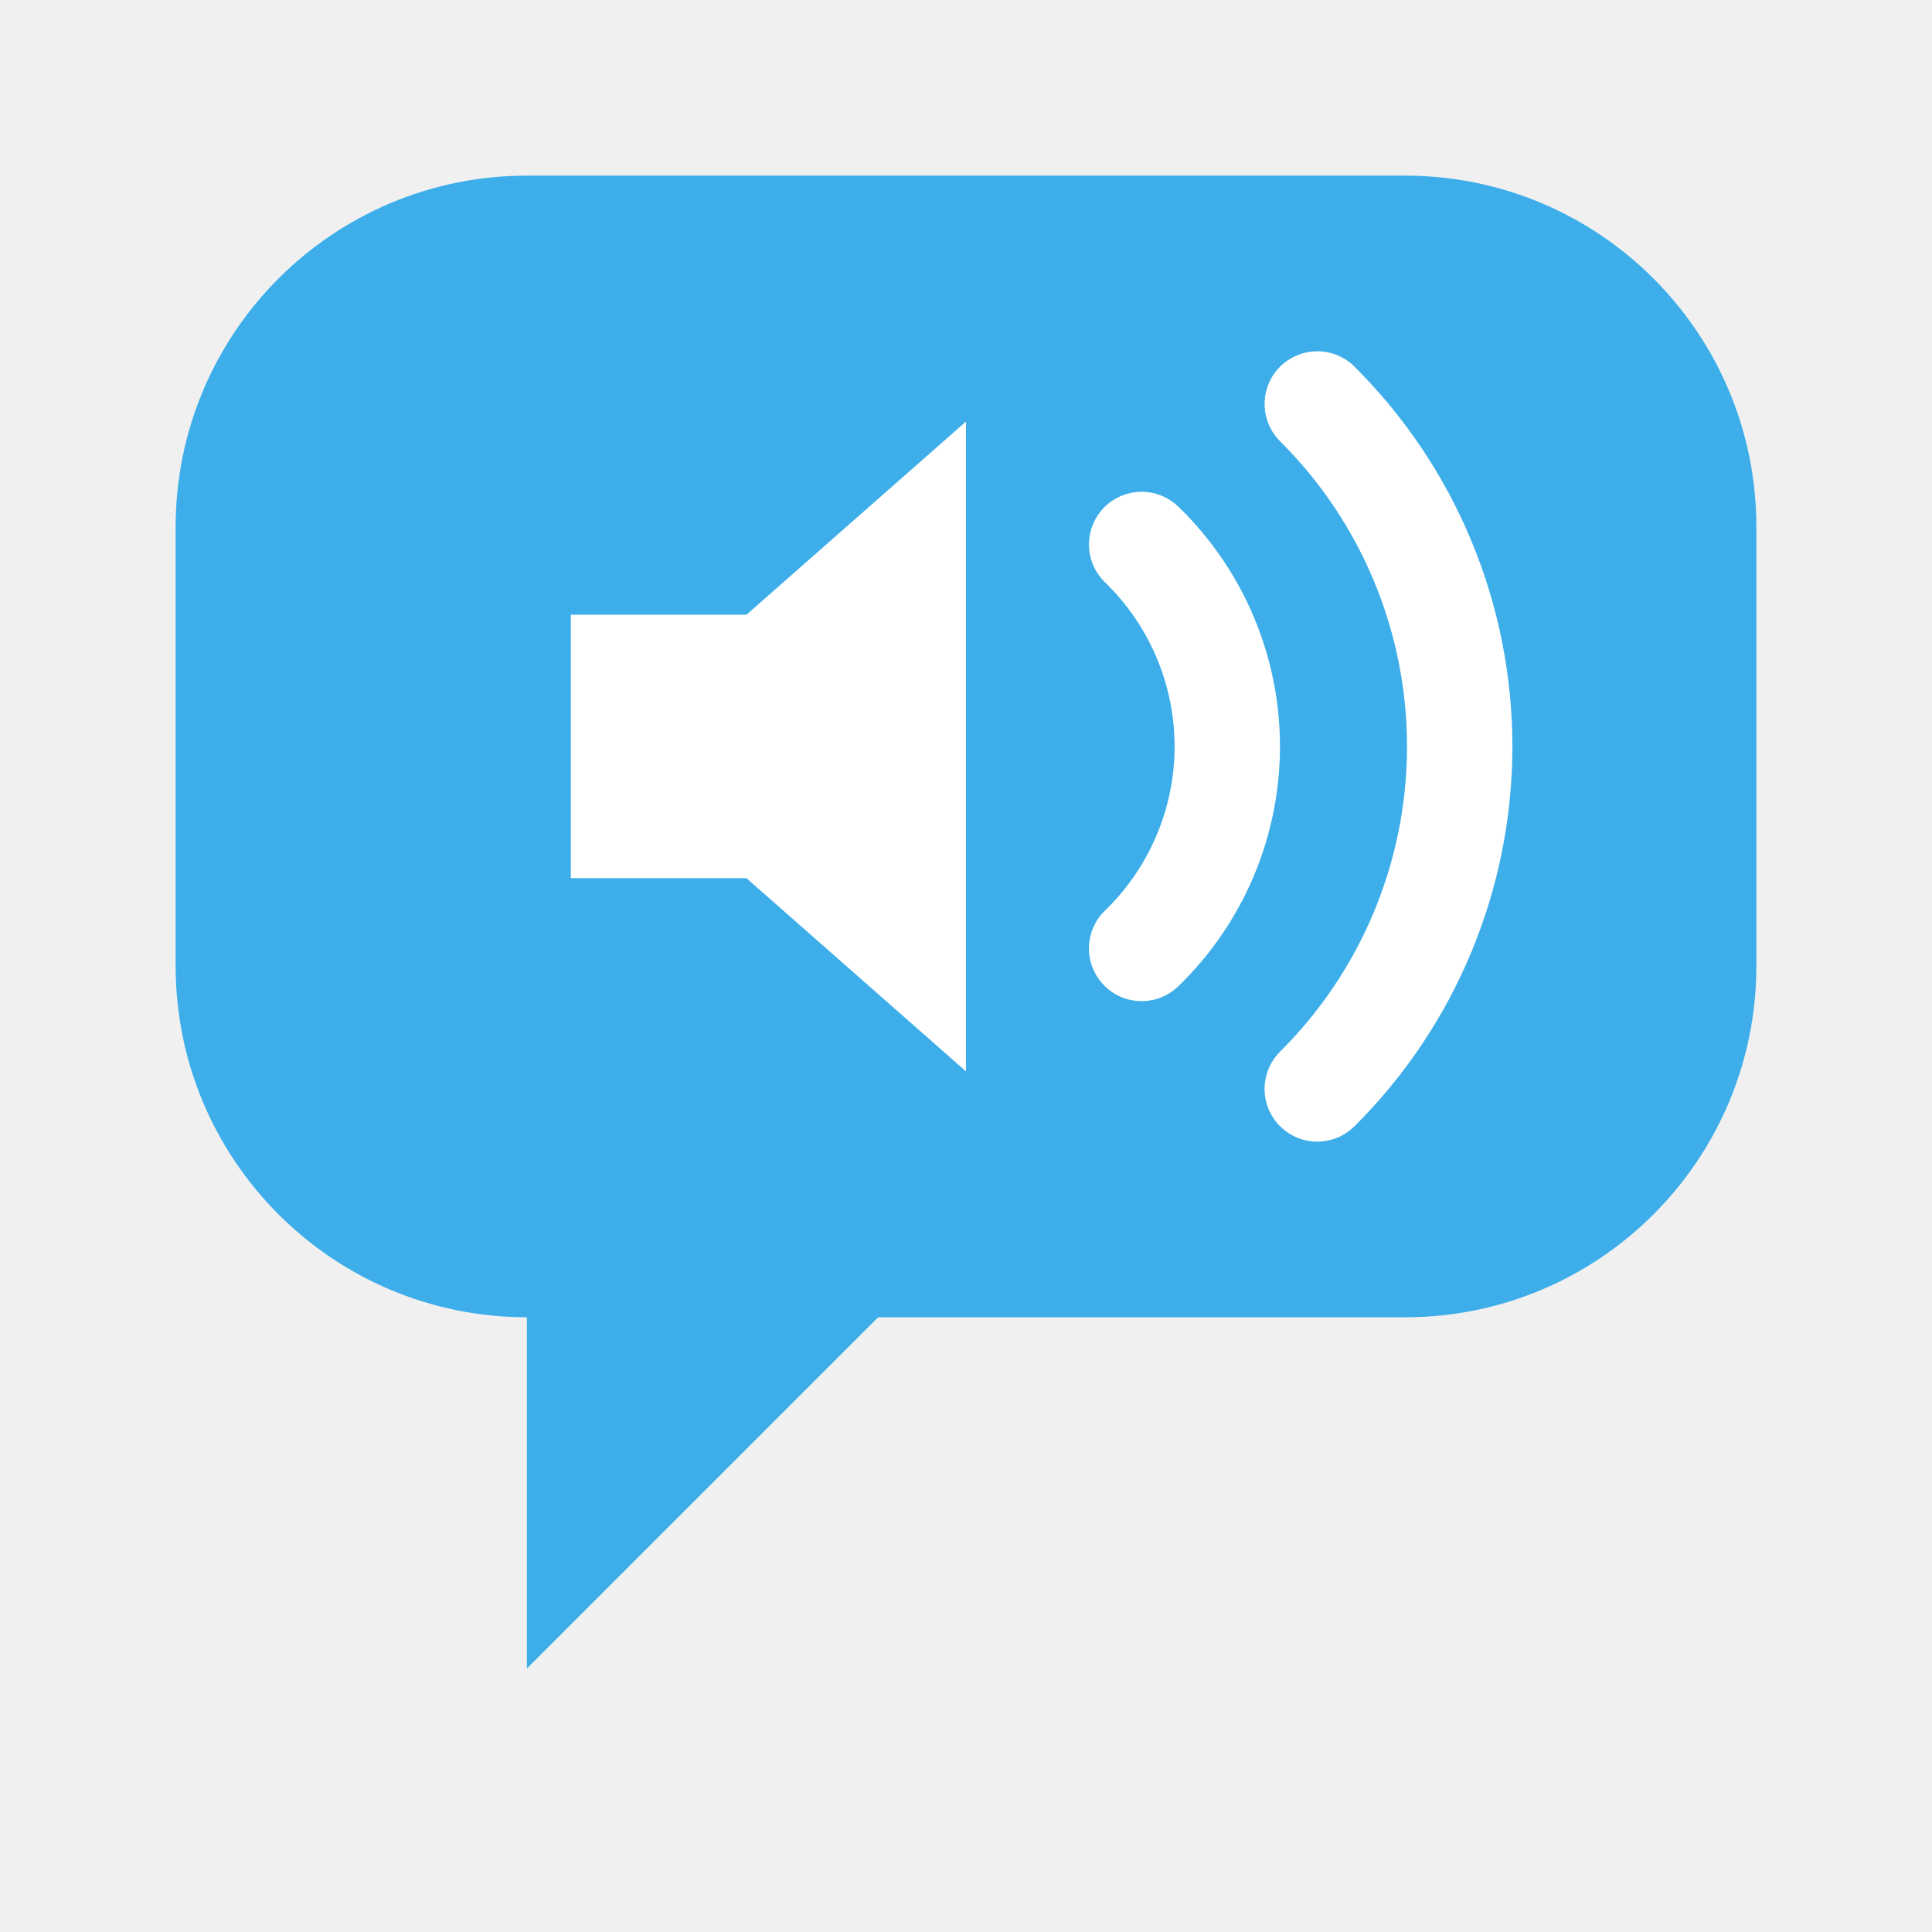
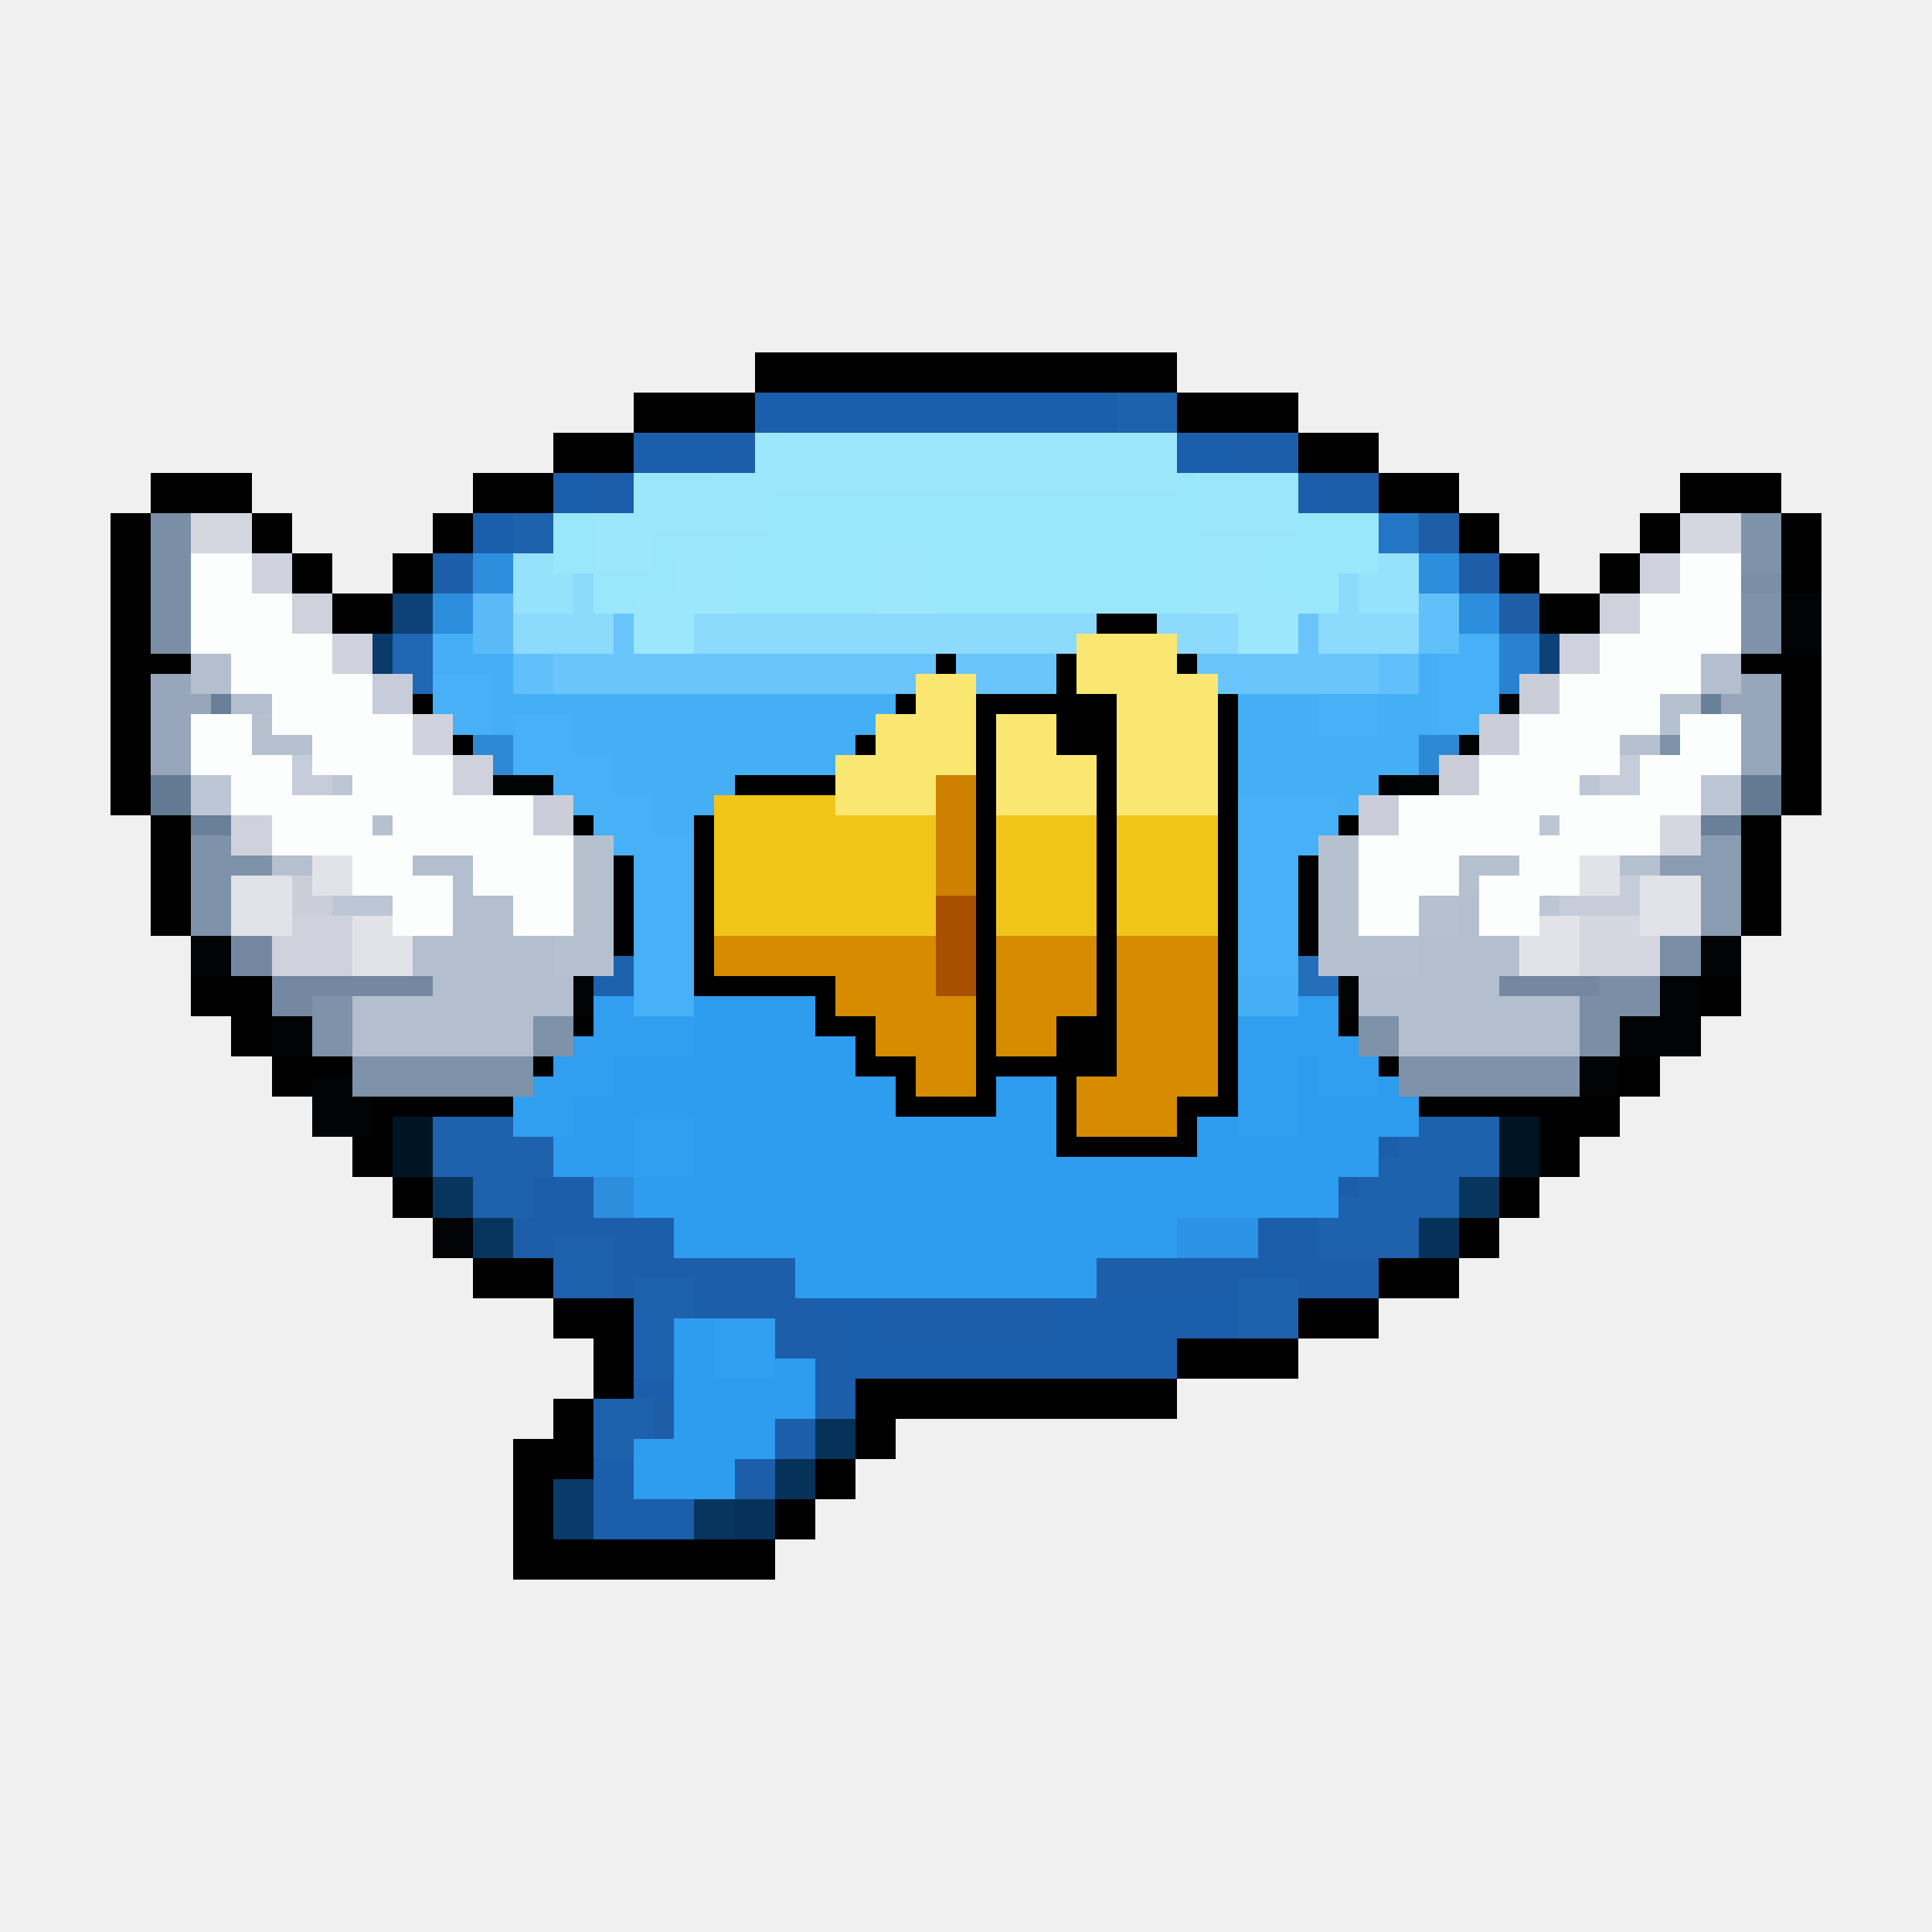
- <svg xmlns="http://www.w3.org/2000/svg" viewBox="0 0 22 22" width="22" height="22">
-   <path d="M6 2 H16 A4 4 0 0 1 20 6 V11 A4 4 0 0 1 16 15 H10 L6 19 V15 A4 4 0 0 1 2 11 V6 A4 4 0 0 1 6 2 Z" fill="#3daee9" />
-   <path d="M6.5 7 H8.5 L11 4.8 V12.2 L8.5 10 H6.5 Z" fill="#ffffff" />
-   <path d="M13 6.2 A3.2 3.2 0 0 1 13 10.8" fill="none" stroke="#ffffff" stroke-width="1.2" stroke-linecap="round" />
-   <path d="M15 4.6 A5.5 5.5 0 0 1 15 12.4" fill="none" stroke="#ffffff" stroke-width="1.2" stroke-linecap="round" />
+ <svg xmlns="http://www.w3.org/2000/svg" viewBox="0 0 48 48" width="48" height="48" shape-rendering="crispEdges" stroke-width="0.5" stroke-linejoin="miter">
+   <path fill="#000000" stroke="#000000" d="M19 9h10v1h-10zM16 10h3v1h-3zM29 10h3v1h-3zM14 11h2v1h-2zM32 11h2v1h-2zM4 12h2v1h-2zM12 12h2v1h-2zM34 12h2v1h-2zM42 12h2v1h-2zM3 13h1v1h-1zM6 13h1v1h-1zM11 13h1v1h-1zM36 13h1v1h-1zM41 13h1v1h-1zM44 13h1v1h-1zM3 14h1v1h-1zM7 14h1v1h-1zM10 14h1v1h-1zM37 14h1v1h-1zM40 14h1v1h-1zM44 14h1v1h-1zM3 15h1v1h-1zM8 15h2v1h-2zM27 15h2v1h-2zM38 15h2v1h-2zM3 16h2v1h-2zM23 16h1v1h-1zM26 16h1v1h-1zM29 16h1v1h-1zM43 16h2v1h-2zM3 17h1v1h-1zM10 17h1v1h-1zM22 17h1v1h-1zM24 17h4v1h-4zM30 17h1v1h-1zM44 17h1v1h-1zM3 18h1v1h-1zM11 18h1v1h-1zM21 18h1v1h-1zM24 18h1v1h-1zM26 18h2v1h-2zM30 18h1v1h-1zM44 18h1v1h-1zM3 19h1v1h-1zM18 19h3v1h-3zM24 19h1v1h-1zM27 19h1v1h-1zM30 19h1v1h-1zM34 19h1v1h-1zM44 19h1v1h-1zM4 20h1v1h-1zM14 20h1v1h-1zM17 20h1v1h-1zM24 20h1v1h-1zM27 20h1v1h-1zM30 20h1v1h-1zM33 20h1v1h-1zM43 20h1v1h-1zM4 21h1v1h-1zM15 21h1v1h-1zM17 21h1v1h-1zM24 21h1v1h-1zM27 21h1v1h-1zM30 21h1v1h-1zM32 21h1v1h-1zM43 21h1v1h-1zM4 22h1v1h-1zM15 22h1v1h-1zM17 22h1v1h-1zM24 22h1v1h-1zM27 22h1v1h-1zM30 22h1v1h-1zM32 22h1v1h-1zM43 22h1v1h-1zM15 23h1v1h-1zM17 23h1v1h-1zM24 23h1v1h-1zM27 23h1v1h-1zM30 23h1v1h-1zM32 23h1v1h-1zM5 24h2v1h-2zM17 24h4v1h-4zM24 24h1v1h-1zM27 24h1v1h-1zM30 24h1v1h-1zM42 24h1v1h-1zM6 25h1v1h-1zM14 25h1v1h-1zM20 25h2v1h-2zM24 25h1v1h-1zM26 25h2v1h-2zM30 25h1v1h-1zM33 25h1v1h-1zM7 26h2v1h-2zM13 26h1v1h-1zM21 26h2v1h-2zM24 26h4v1h-4zM30 26h1v1h-1zM34 26h1v1h-1zM40 26h1v1h-1zM9 27h4v1h-4zM22 27h3v1h-3zM26 27h1v1h-1zM29 27h2v1h-2zM35 27h5v1h-5zM9 28h1v1h-1zM26 28h4v1h-4zM38 28h1v1h-1zM10 29h1v1h-1zM37 29h1v1h-1zM36 30h1v1h-1zM12 31h2v1h-2zM34 31h2v1h-2zM14 32h2v1h-2zM32 32h2v1h-2zM15 33h1v1h-1zM29 33h3v1h-3zM15 34h1v1h-1zM21 34h8v1h-8zM14 35h1v1h-1zM21 35h1v1h-1zM13 36h2v1h-2zM20 36h1v1h-1zM13 37h1v1h-1zM19 37h1v1h-1zM13 38h6v1h-6z" />
+   <path fill="#001523" stroke="#001523" d="M10 28h1v1h-1zM37 28h1v1h-1z" />
+   <path fill="#010304" stroke="#010304" d="M44 15h1v1h-1zM37 17h1v1h-1zM36 18h1v1h-1zM12 19h2v1h-2zM35 19h1v1h-1zM5 23h1v1h-1zM42 23h1v1h-1zM14 24h1v1h-1zM33 24h1v1h-1zM41 24h1v1h-1zM7 25h1v1h-1zM40 25h2v1h-2zM39 26h1v1h-1zM8 27h1v1h-1zM11 30h1v1h-1z" />
+   <path fill="#06325a" stroke="#06325a" d="M35 30h1v1h-1zM20 35h1v1h-1zM19 36h1v1h-1zM18 37h1v1h-1z" />
+   <path fill="#08355d" stroke="#08355d" d="M11 29h1v1h-1zM36 29h1v1h-1zM12 30h1v1h-1zM17 37h1v1h-1z" />
+   <path fill="#0a3a69" stroke="#0a3a69" d="M9 16h1v1h-1zM14 37h1v1h-1z" />
+   <path fill="#0e4277" stroke="#0e4277" d="M10 15h1v1h-1zM38 16h1v1h-1z" />
+   <path fill="#1b5eab" stroke="#1b5eab" d="M19 10h9v1h-9zM16 11h2v1h-2zM29 11h2v1h-2zM14 12h1v1h-1zM12 13h1v1h-1zM31 31h1v1h-1zM17 32h1v1h-1zM20 32h2v1h-2zM26 32h5v1h-5zM21 33h8v1h-8zM15 36h1v1h-1zM15 37h2v1h-2z" />
+   <path fill="#1d5eaa" stroke="#1d5eaa" d="M18 11h1v1h-1zM31 11h1v1h-1zM15 12h1v1h-1zM32 12h2v1h-2zM11 14h1v1h-1zM34 28h1v1h-1zM13 29h2v1h-2zM33 29h1v1h-1zM13 30h4v1h-4zM31 30h2v1h-2zM15 31h5v1h-5zM27 31h4v1h-4zM32 31h2v1h-2zM18 32h2v1h-2zM22 32h4v1h-4zM19 33h2v1h-2zM16 34h1v1h-1zM20 34h1v1h-1zM19 35h1v1h-1zM18 36h1v1h-1z" />
+   <path fill="#1e5ea6" stroke="#1e5ea6" d="M35 13h1v1h-1zM36 14h1v1h-1zM37 15h1v1h-1zM16 35h1v1h-1z" />
+   <path fill="#1e61ac" stroke="#1e61ac" d="M28 10h1v1h-1zM13 13h1v1h-1zM15 24h1v1h-1zM11 28h3v1h-3zM35 28h2v1h-2zM12 29h1v1h-1zM34 29h2v1h-2zM33 30h2v1h-2zM14 31h1v1h-1zM16 32h1v1h-1zM31 32h1v1h-1zM16 33h1v1h-1zM15 35h1v1h-1z" />
+   <path fill="#2067b5" stroke="#2067b5" d="M10 16h1v1h-1z" />
+   <path fill="#2276c3" stroke="#2276c3" d="M34 13h1v1h-1z" />
+   <path fill="#256ebb" stroke="#256ebb" d="M32 24h1v1h-1z" />
+   <path fill="#2982d1" stroke="#2982d1" d="M37 16h1v1h-1z" />
+   <path fill="#2c92e5" stroke="#2c92e5" d="M29 30h2v1h-2z" />
+   <path fill="#2d8ede" stroke="#2d8ede" d="M12 14h1v1h-1zM35 14h1v1h-1zM11 15h1v1h-1zM36 15h1v1h-1zM15 29h1v1h-1z" />
+   <path fill="#2e89d5" stroke="#2e89d5" d="M12 18h1v1h-1zM35 18h1v1h-1z" />
+   <path fill="#2e9cef" stroke="#2e9cef" d="M17 25h3v1h-3zM15 26h6v1h-6zM32 26h1v1h-1zM14 27h8v1h-8zM25 27h1v1h-1zM32 27h3v1h-3zM14 28h2v1h-2zM17 28h9v1h-9zM30 28h4v1h-4zM16 29h17v1h-17zM17 30h12v1h-12zM20 31h7v1h-7zM17 33h1v1h-1zM17 34h3v1h-3zM17 35h2v1h-2zM16 36h2v1h-2z" />
+   <path fill="#319eef" stroke="#319eef" d="M15 25h2v1h-2zM31 25h2v1h-2zM14 26h1v1h-1zM31 26h1v1h-1zM33 26h1v1h-1zM13 27h1v1h-1zM31 27h1v1h-1zM16 28h1v1h-1zM18 33h1v1h-1z" />
+   <path fill="#45aff6" stroke="#45aff6" d="M11 16h2v1h-2zM35 16h1v1h-1zM12 17h10v1h-10zM31 17h2v1h-2zM34 17h2v1h-2zM14 18h7v1h-7zM31 18h4v1h-4zM15 19h3v1h-3zM31 19h3v1h-3zM16 20h1v1h-1zM31 24h1v1h-1z" />
+   <path fill="#47b0f6" stroke="#47b0f6" d="M36 16h1v1h-1zM11 17h1v1h-1zM33 17h1v1h-1zM36 17h1v1h-1zM13 18h1v1h-1zM14 19h1v1h-1zM15 20h1v1h-1zM31 20h2v1h-2zM16 21h1v1h-1zM31 21h1v1h-1zM16 22h1v1h-1zM31 22h1v1h-1zM16 23h1v1h-1zM31 23h1v1h-1zM16 24h1v1h-1z" />
+   <path fill="#5ab9f6" stroke="#5ab9f6" d="M12 15h1v1h-1z" />
+   <path fill="#61bffa" stroke="#61bffa" d="M35 15h1v1h-1zM13 16h1v1h-1zM34 16h1v1h-1z" />
+   <path fill="#637a92" stroke="#637a92" d="M4 19h1v1h-1zM43 19h1v1h-1z" />
+   <path fill="#69c5fb" stroke="#69c5fb" d="M15 15h1v1h-1zM32 15h1v1h-1zM14 16h9v1h-9zM24 16h2v1h-2zM30 16h4v1h-4z" />
+   <path fill="#6a8099" stroke="#6a8099" d="M5 17h1v1h-1zM42 17h1v1h-1zM5 20h1v1h-1zM42 20h1v1h-1z" />
+   <path fill="#7489a1" stroke="#7489a1" d="M6 23h1v1h-1zM7 24h4v1h-4zM37 24h3v1h-3z" />
+   <path fill="#7a8ea5" stroke="#7a8ea5" d="M4 13h1v1h-1zM4 14h1v1h-1zM43 14h1v1h-1zM4 15h1v1h-1zM41 23h1v1h-1zM40 24h1v1h-1zM39 25h1v1h-1z" />
+   <path fill="#7e92a9" stroke="#7e92a9" d="M43 13h1v1h-1zM43 15h1v1h-1zM41 18h1v1h-1zM5 21h2v1h-2zM5 22h1v1h-1zM8 25h1v1h-1zM13 25h1v1h-1zM34 25h1v1h-1zM9 26h4v1h-4zM35 26h4v1h-4z" />
+   <path fill="#899cb1" stroke="#899cb1" d="M41 21h2v1h-2zM42 22h1v1h-1z" />
+   <path fill="#8cdafc" stroke="#8cdafc" d="M14 14h1v1h-1zM33 14h1v1h-1zM13 15h2v1h-2zM17 15h10v1h-10zM29 15h2v1h-2zM33 15h2v1h-2z" />
+   <path fill="#96e1fb" stroke="#96e1fb" d="M13 14h1v1h-1zM34 14h1v1h-1z" />
+   <path fill="#97a6ba" stroke="#97a6ba" d="M4 17h1v1h-1zM43 17h1v1h-1zM4 18h1v1h-1zM43 18h1v1h-1z" />
+   <path fill="#9ae6fb" stroke="#9ae6fb" d="M19 12h11v1h-11zM14 13h1v1h-1zM16 13h18v1h-18zM15 14h2v1h-2zM18 14h4v1h-4zM23 14h7v1h-7zM31 14h2v1h-2z" />
+   <path fill="#9de7fc" stroke="#9de7fc" d="M19 11h10v1h-10zM16 12h3v1h-3zM30 12h2v1h-2zM15 13h1v1h-1zM17 14h1v1h-1zM22 14h1v1h-1zM30 14h1v1h-1zM16 15h1v1h-1zM31 15h1v1h-1z" />
+   <path fill="#a94f00" stroke="#a94f00" d="M23 22h1v1h-1zM23 23h1v1h-1zM23 24h1v1h-1z" />
+   <path fill="#b3bfce" stroke="#b3bfce" d="M5 16h1v1h-1zM42 16h1v1h-1zM6 17h1v1h-1zM10 21h2v1h-2zM11 22h2v1h-2zM36 22h1v1h-1zM10 23h4v1h-4zM35 23h3v1h-3zM11 24h3v1h-3zM34 24h3v1h-3zM9 25h4v1h-4zM35 25h4v1h-4z" />
+   <path fill="#b6c1d0" stroke="#b6c1d0" d="M41 17h1v1h-1zM6 18h2v1h-2zM40 18h1v1h-1zM9 20h1v1h-1zM7 21h1v1h-1zM14 21h1v1h-1zM33 21h1v1h-1zM36 21h2v1h-2zM40 21h1v1h-1zM14 22h1v1h-1zM33 22h1v1h-1zM35 22h1v1h-1zM14 23h1v1h-1zM33 23h2v1h-2z" />
+   <path fill="#bdc6d5" stroke="#bdc6d5" d="M5 19h1v1h-1zM8 19h1v1h-1zM39 19h1v1h-1zM42 19h1v1h-1zM38 20h1v1h-1zM8 22h2v1h-2zM38 22h1v1h-1z" />
+   <path fill="#c6ccd9" stroke="#c6ccd9" d="M9 17h1v1h-1zM7 19h1v1h-1zM40 19h1v1h-1zM39 22h2v1h-2z" />
+   <path fill="#cbced8" stroke="#cbced8" d="M38 17h1v1h-1zM37 18h1v1h-1zM36 19h1v1h-1zM13 20h1v1h-1zM34 20h1v1h-1zM7 22h1v1h-1z" />
+   <path fill="#ce8100" stroke="#ce8100" d="M23 19h1v1h-1zM23 20h1v1h-1zM23 21h1v1h-1z" />
+   <path fill="#cfd2dc" stroke="#cfd2dc" d="M6 14h1v1h-1zM41 14h1v1h-1zM7 15h1v1h-1zM40 15h1v1h-1zM8 16h1v1h-1zM39 16h1v1h-1zM10 18h1v1h-1zM11 19h1v1h-1zM6 20h1v1h-1zM7 23h2v1h-2z" />
+   <path fill="#d5d7e0" stroke="#d5d7e0" d="M5 13h1v1h-1zM42 13h1v1h-1zM41 20h1v1h-1zM39 23h2v1h-2z" />
+   <path fill="#d68b00" stroke="#d68b00" d="M18 23h5v1h-5zM25 23h2v1h-2zM28 23h2v1h-2zM21 24h2v1h-2zM25 24h2v1h-2zM28 24h2v1h-2zM22 25h2v1h-2zM25 25h1v1h-1zM28 25h2v1h-2zM23 26h1v1h-1zM28 26h2v1h-2zM27 27h2v1h-2z" />
+   <path fill="#e2e3e9" stroke="#e2e3e9" d="M8 21h1v1h-1zM39 21h1v1h-1zM6 22h1v1h-1zM41 22h1v1h-1zM9 23h1v1h-1zM38 23h1v1h-1z" />
+   <path fill="#f1c618" stroke="#f1c618" d="M18 20h5v1h-5zM25 20h2v1h-2zM28 20h2v1h-2zM18 21h5v1h-5zM25 21h2v1h-2zM28 21h2v1h-2zM18 22h5v1h-5zM25 22h2v1h-2zM28 22h2v1h-2z" />
+   <path fill="#fae772" stroke="#fae772" d="M27 16h2v1h-2zM23 17h1v1h-1zM28 17h2v1h-2zM22 18h2v1h-2zM25 18h1v1h-1zM28 18h2v1h-2zM21 19h2v1h-2zM25 19h2v1h-2zM28 19h2v1h-2z" />
+   <path fill="#fcfdfd" stroke="#fcfdfd" d="M5 14h1v1h-1zM42 14h1v1h-1zM5 15h2v1h-2zM41 15h2v1h-2zM6 16h2v1h-2zM40 16h2v1h-2zM7 17h2v1h-2zM39 17h2v1h-2zM5 18h1v1h-1zM8 18h2v1h-2zM38 18h2v1h-2zM42 18h1v1h-1zM6 19h1v1h-1zM9 19h2v1h-2zM37 19h2v1h-2zM41 19h1v1h-1zM7 20h2v1h-2zM10 20h3v1h-3zM35 20h3v1h-3zM39 20h2v1h-2zM9 21h1v1h-1zM12 21h2v1h-2zM34 21h2v1h-2zM38 21h1v1h-1zM10 22h1v1h-1zM13 22h1v1h-1zM34 22h1v1h-1zM37 22h1v1h-1z" />
</svg>
